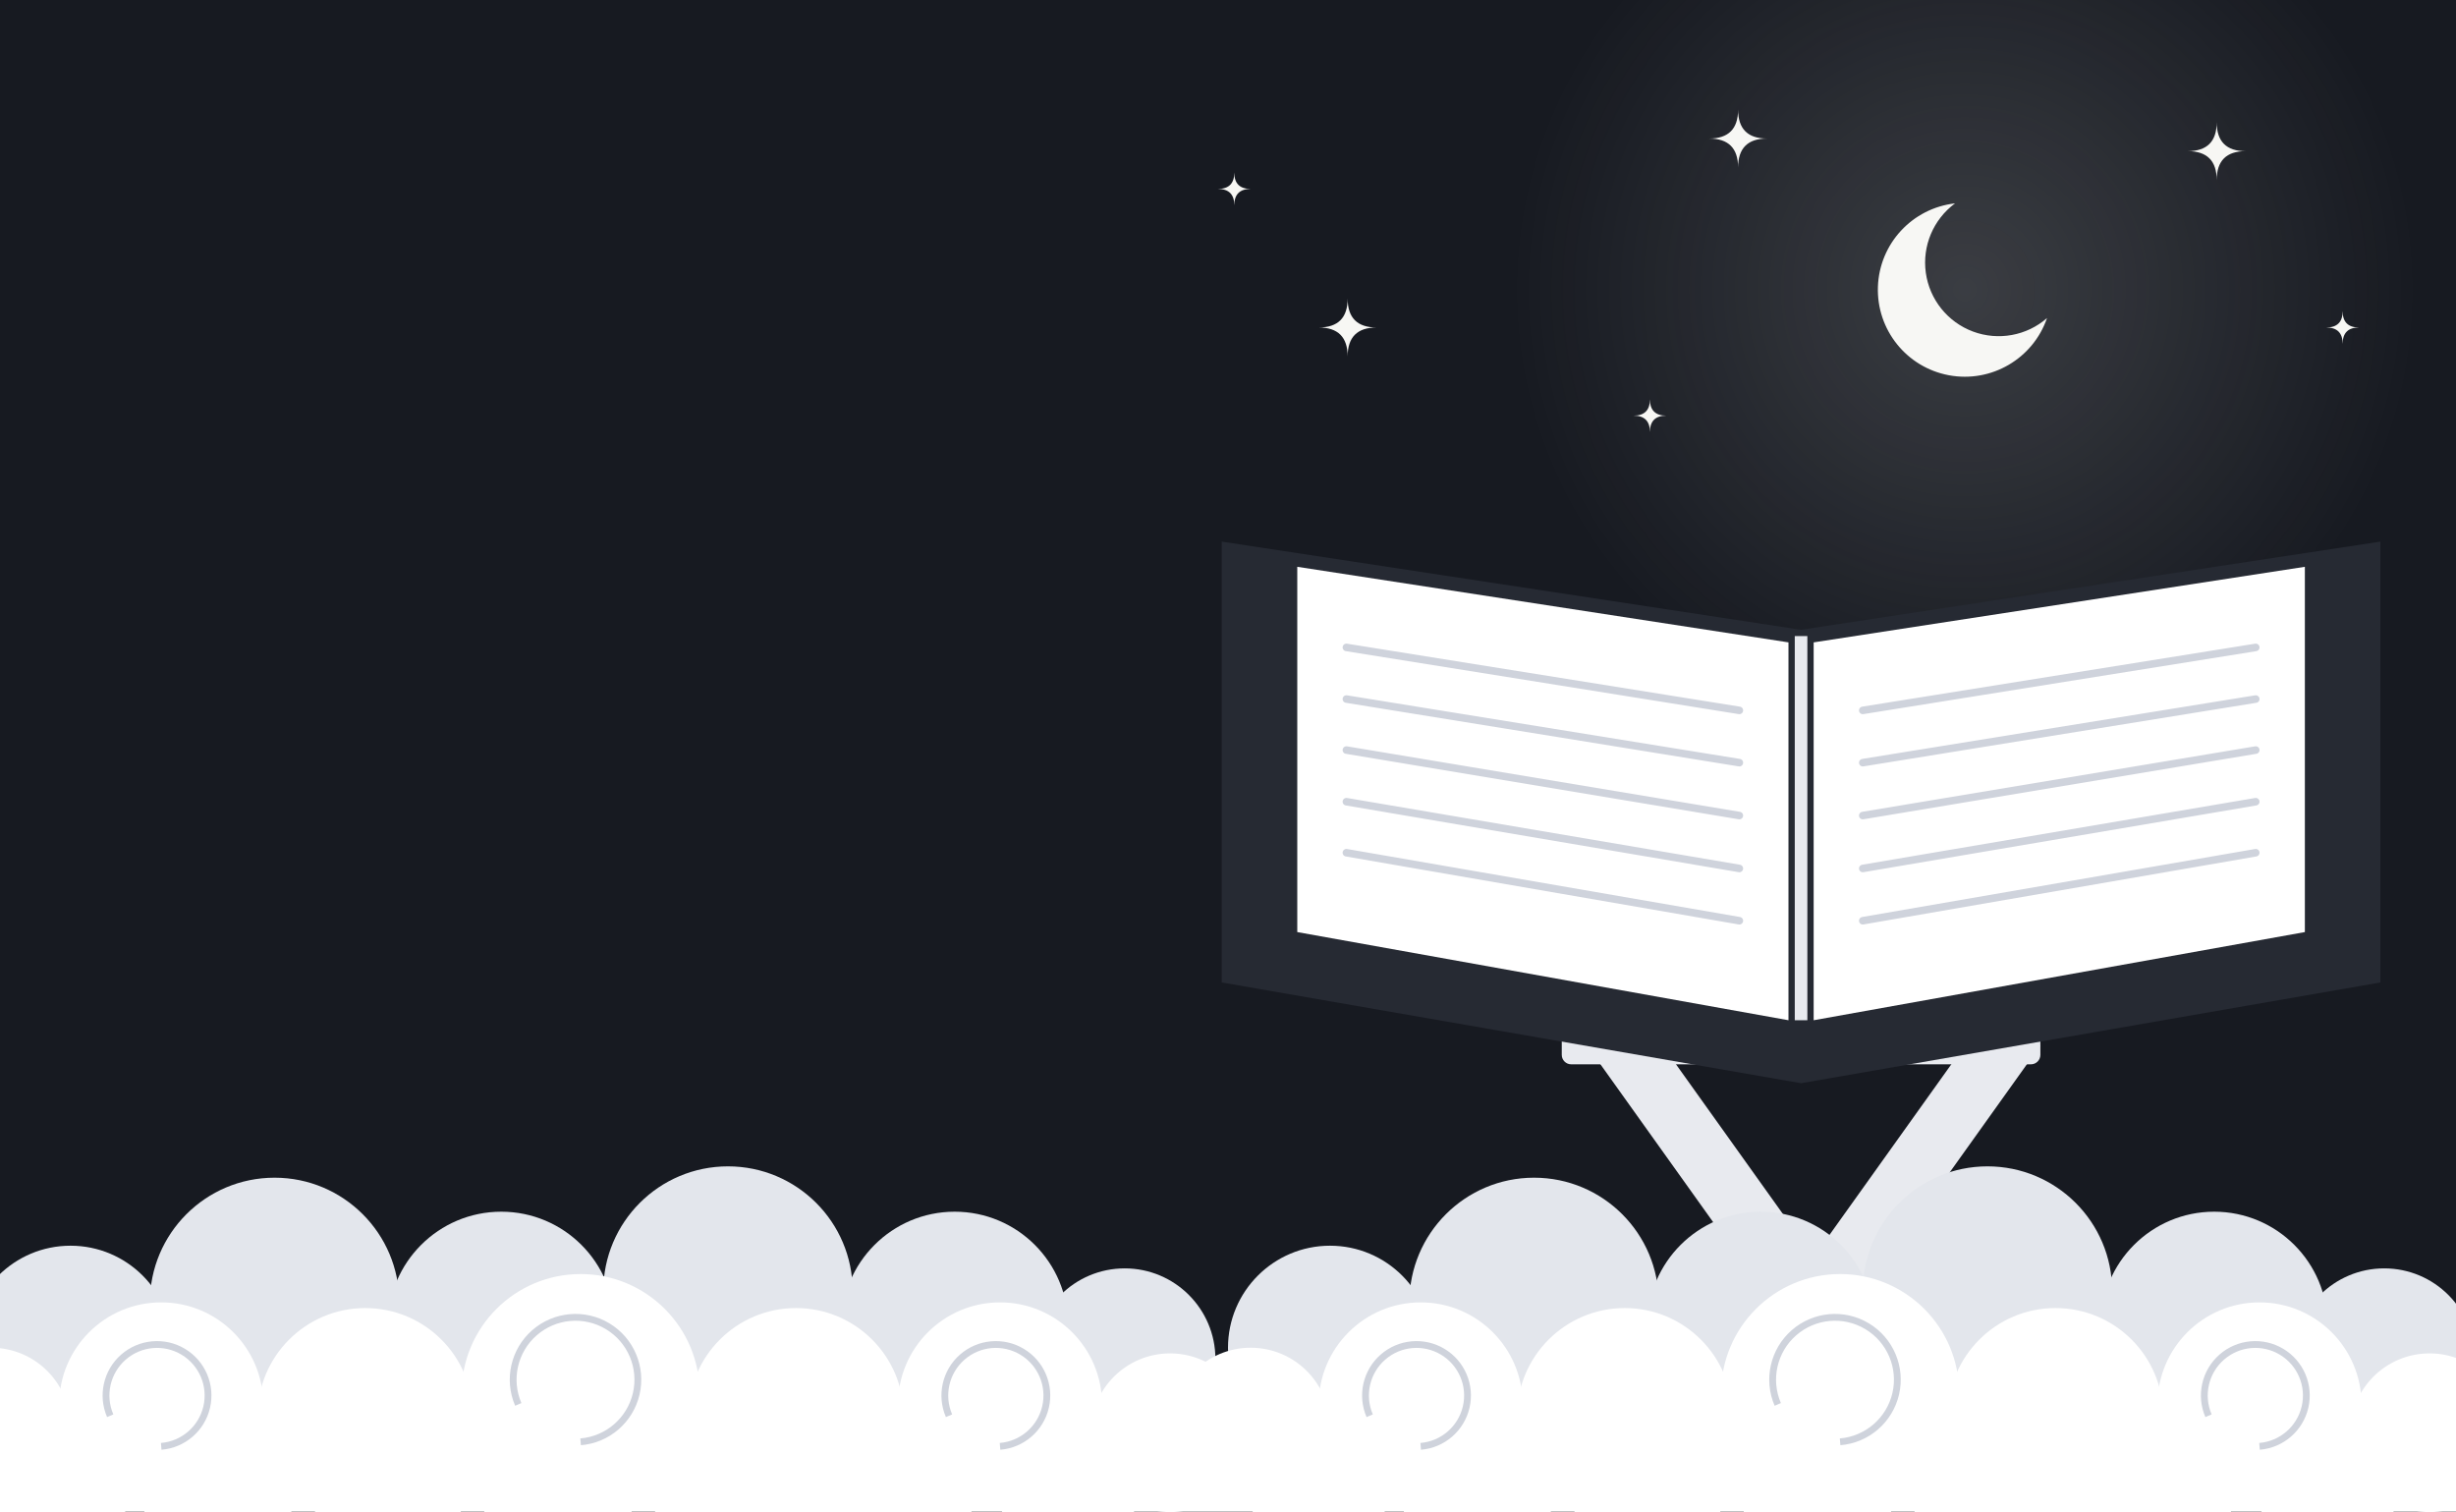
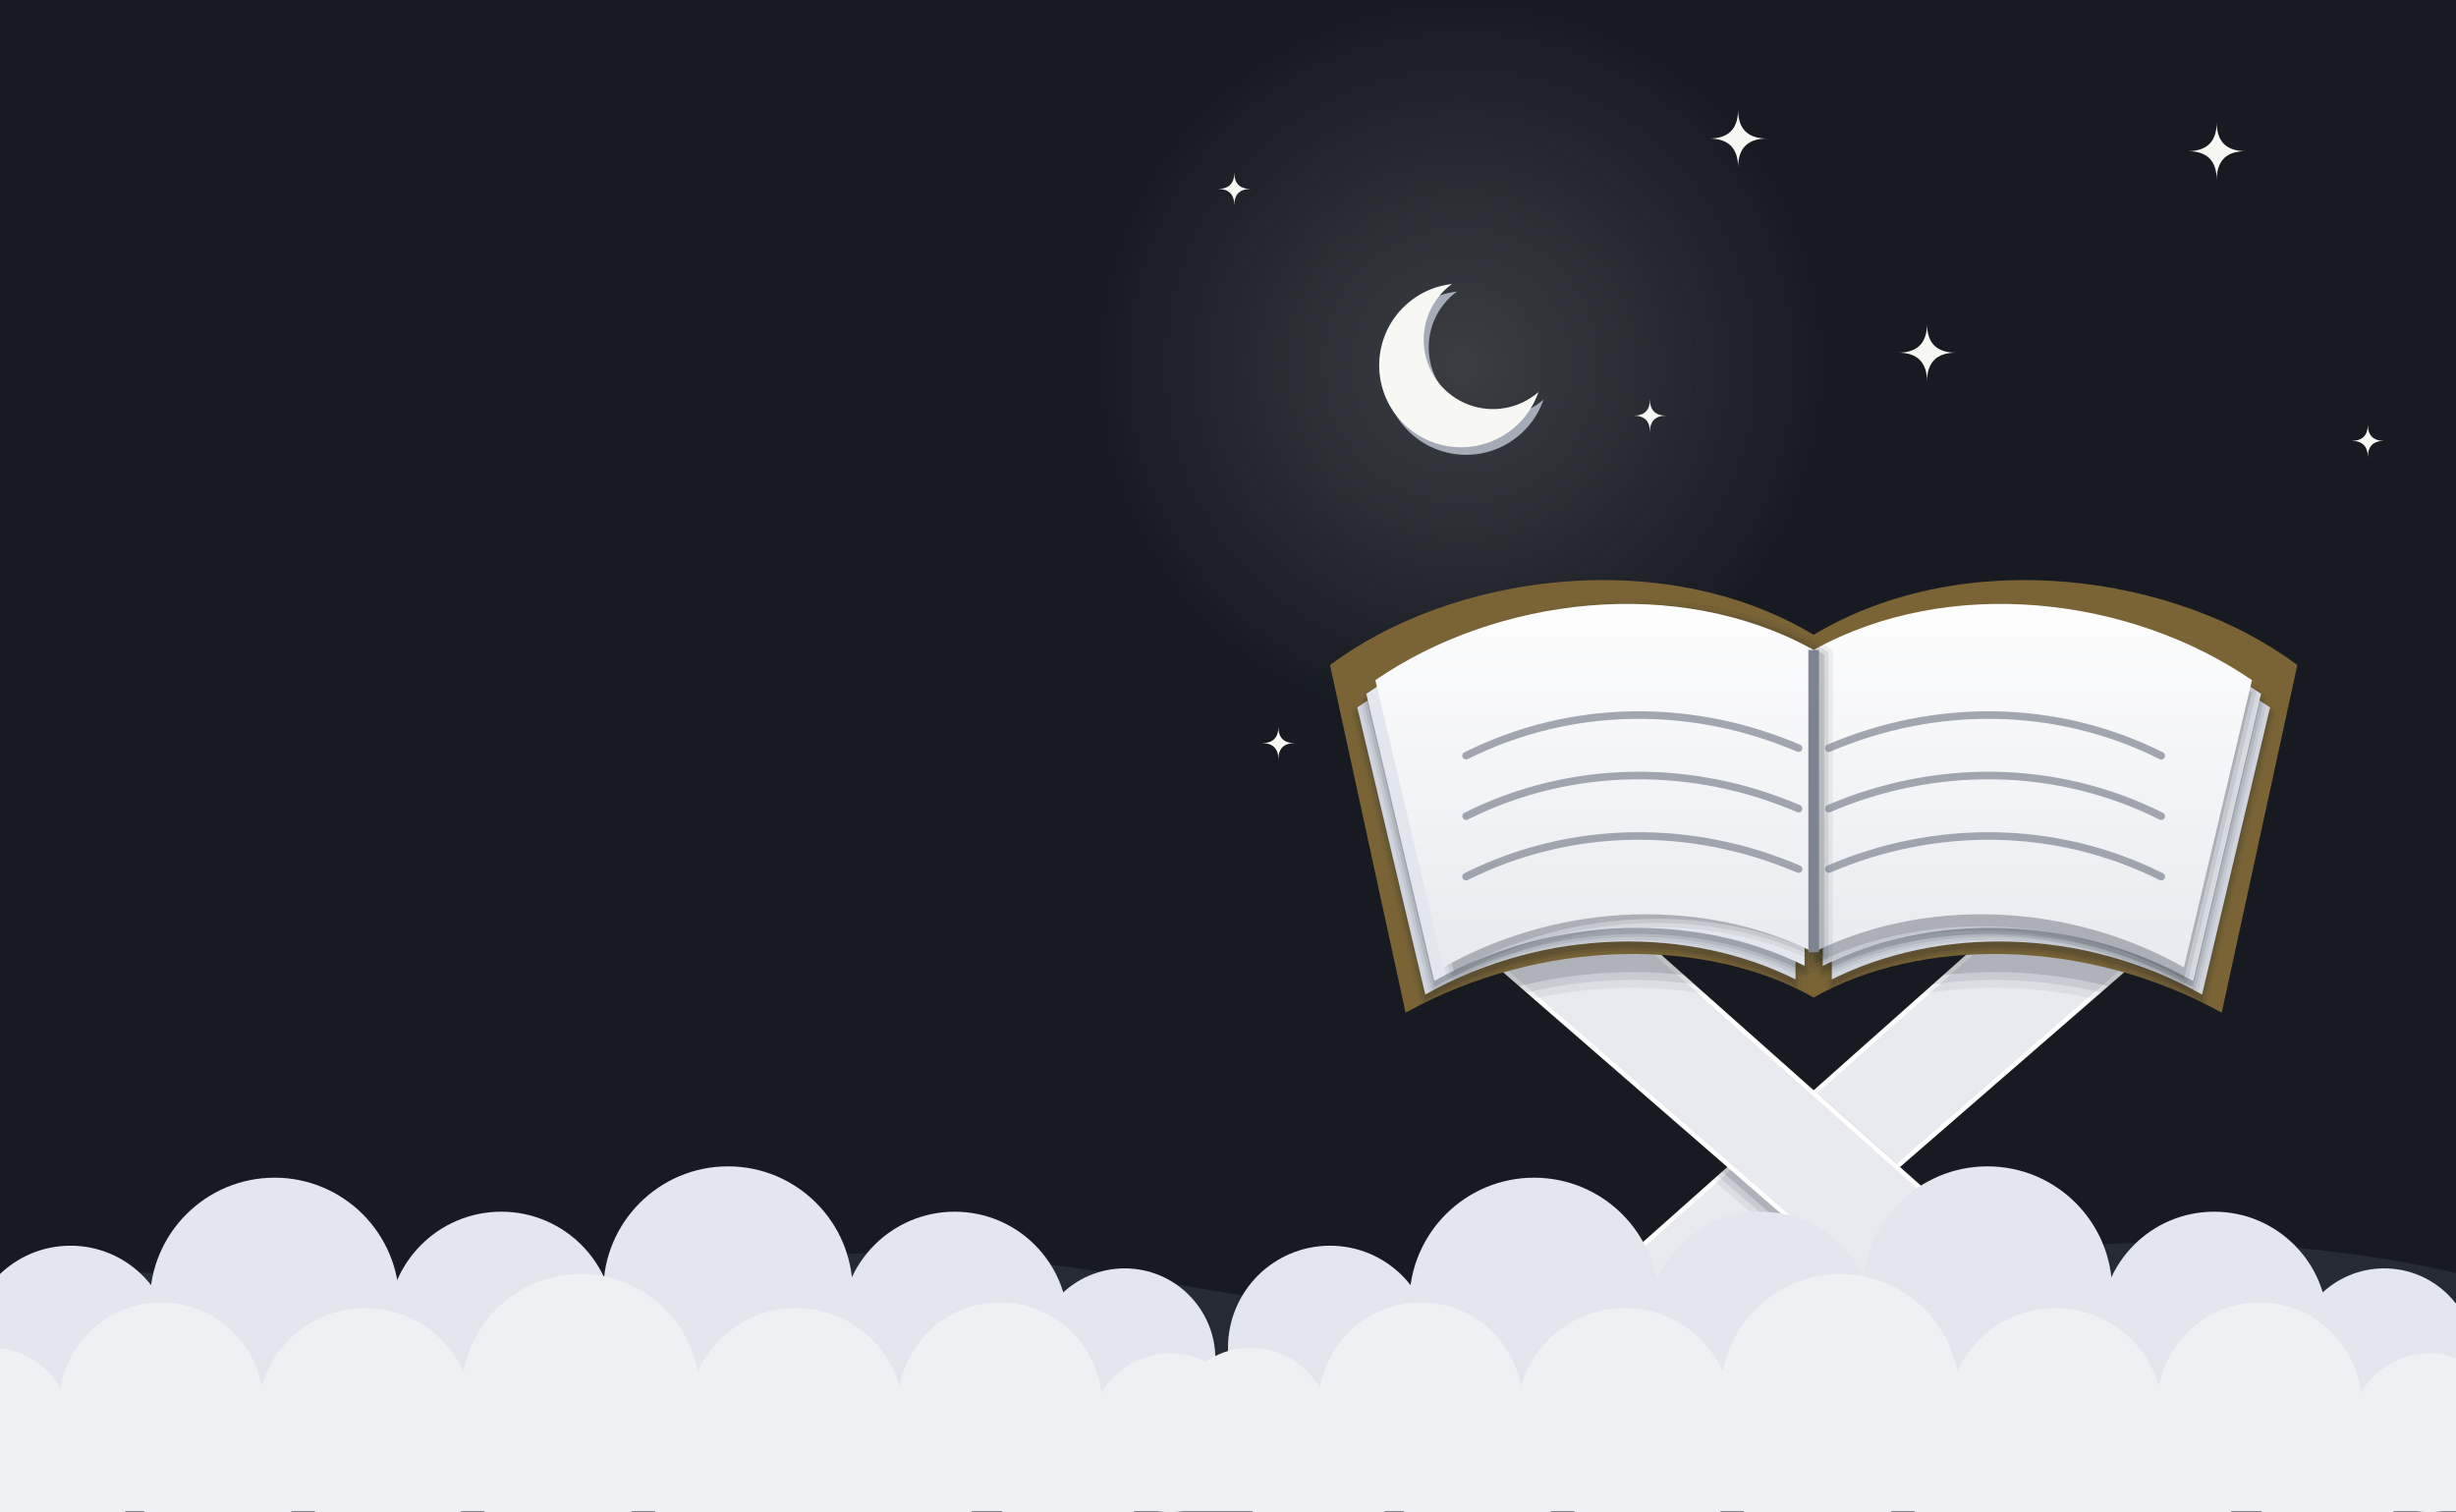
<svg xmlns="http://www.w3.org/2000/svg" viewBox="0 0 390 240" width="390" height="240">
  <rect width="390" height="240" fill="#171a21" />
  <defs>
    <radialGradient id="g">
      <stop offset="0" stop-color="#f7f7f4" stop-opacity="0.16" />
      <stop offset="1" stop-color="#f7f7f4" stop-opacity="0" />
    </radialGradient>
+     <linearGradient id="page" gradientUnits="userSpaceOnUse" x1="0" y1="108" x2="0" y2="160">
+       <stop offset="0" stop-color="#ffffff" />
+       <stop offset="1" stop-color="#e8eaef" />
+     </linearGradient>
  </defs>
-   <circle cx="312" cy="46" r="72" fill="url(#g)" />
-   <path fill="#f7f7f4" transform="translate(295 29) scale(0.531)" d="M29.1 6.2A26 26 0 1 0 56.6 40.5A22 22 0 1 1 29.1 6.2Z" />
-   <path fill="#f7f7f4" d="M196 27.4Q196 30 198.6 30Q196 30 196 32.6Q196 30 193.4 30Q196 30 196 27.4ZM230 93.4Q230 96 232.6 96Q230 96 230 98.6Q230 96 227.4 96Q230 96 230 93.4ZM372 49.4Q372 52 374.6 52Q372 52 372 54.6Q372 52 369.4 52Q372 52 372 49.4ZM262 63.4Q262 66 264.6 66Q262 66 262 68.6Q262 66 259.4 66Q262 66 262 63.4Z" />
-   <path fill="#f7f7f4" d="M352 19.4Q352 24 356.6 24Q352 24 352 28.6Q352 24 347.4 24Q352 24 352 19.4ZM214 47.4Q214 52 218.6 52Q214 52 214 56.6Q214 52 209.4 52Q214 52 214 47.4ZM276 17.4Q276 22 280.6 22Q276 22 276 26.6Q276 22 271.4 22Q276 22 276 17.4Z" />
-   <g transform="translate(-14 0)">
-     <path fill="#e8eaef" d="M266 166L278 166L338 250L326 250Z" />
-     <path fill="#e8eaef" d="M326 166L338 166L278 250L266 250Z" />
-     <rect fill="#e8eaef" x="262" y="162" width="76" height="7" rx="1.5" />
-     <path fill="#262a33" d="M208 86L300 100L392 86V156L300 172L208 156Z" />
-     <path fill="#ffffff" d="M220 90L298 102L298 162L220 148Z" />
-     <path fill="#ffffff" d="M302 102L380 90L380 148L302 162Z" />
-     <path fill="none" stroke="#cfd3dc" stroke-width="1.2" stroke-linecap="round" d="M227.8 102.8L290.2 112.8M372.2 102.8L309.8 112.8M227.8 111L290.2 121.1M372.2 111L309.8 121.1M227.8 119.1L290.2 129.5M372.2 119.1L309.8 129.5M227.8 127.3L290.2 137.9M372.2 127.3L309.8 137.9M227.8 135.4L290.2 146.2M372.2 135.4L309.8 146.2" />
-     <path fill="none" stroke="#e8eaef" stroke-width="2" d="M300 101V162" />
+   <circle cx="232" cy="58" r="58" fill="url(#g)" />
+   <path fill="#f7f7f4" d="M196 27.4Q196 30 198.6 30Q196 30 196 32.6Q196 30 193.4 30Q196 30 196 27.4ZM203 115.4Q203 118 205.6 118Q203 118 203 120.6Q203 118 200.4 118Q203 118 203 115.4ZM376 67.4Q376 70 378.6 70Q376 70 376 72.6Q376 70 373.4 70Q376 70 376 67.4ZM262 63.4Q262 66 264.6 66Q262 66 262 68.6Q262 66 259.4 66Q262 66 262 63.4Z" />
+   <path fill="#f7f7f4" d="M352 19.4Q352 24 356.6 24Q352 24 352 28.6Q352 24 347.4 24Q352 24 352 19.4ZM306 51.4Q306 56 310.6 56Q306 56 306 60.6Q306 56 301.4 56Q306 56 306 51.4ZM276 17.4Q276 22 280.6 22Q276 22 276 26.6Q276 22 271.4 22Q276 22 276 17.4Z" />
+   <path fill="#a6abb8" transform="translate(216.8 43.2) scale(0.5)" d="M29.1 6.2A26 26 0 1 0 56.6 40.5A22 22 0 1 1 29.1 6.2Z" />
+   <path fill="#f7f7f4" transform="translate(216 42) scale(0.5)" d="M29.1 6.2A26 26 0 1 0 56.6 40.5A22 22 0 1 1 29.1 6.2Z" />
+   <path fill="#262a33" transform="translate(390 30) scale(-1 1)" d="M-20 230V178C30 160 80 168 128 178S226 160 276 172S356 164 410 176V230Z" />
+   <g transform="translate(396 -38.4) scale(-1.2 1.2)">
+     <g fill="#171a21" stroke="#171a21" stroke-width="3.2" stroke-linejoin="round" opacity="0.066" transform="translate(0 1.6)">
+       <path d="M44 156L120 222L132 214L60 150Z" />
+     </g>
+     <g fill="#171a21" stroke="#171a21" stroke-width="1.6" stroke-linejoin="round" opacity="0.090" transform="translate(0 1.6)">
+       <path d="M44 156L120 222L132 214L60 150Z" />
+     </g>
+     <g fill="#171a21" stroke="#171a21" stroke-width="0" stroke-linejoin="round" opacity="0.144" transform="translate(0 1.6)">
+       <path d="M44 156L120 222L132 214L60 150Z" />
+     </g>
+     <g fill="#e8eaef" stroke="#ffffff" stroke-width="0.6">
+       <path d="M44 156L120 222L132 214L60 150Z" />
+     </g>
+     <g fill="#171a21" stroke="#171a21" stroke-width="3.2" stroke-linejoin="round" opacity="0.066" transform="translate(0 1.6)">
+       <path d="M136 156L60 222L48 214L120 150Z" />
+     </g>
+     <g fill="#171a21" stroke="#171a21" stroke-width="1.6" stroke-linejoin="round" opacity="0.090" transform="translate(0 1.6)">
+       <path d="M136 156L60 222L48 214L120 150Z" />
+     </g>
+     <g fill="#171a21" stroke="#171a21" stroke-width="0" stroke-linejoin="round" opacity="0.144" transform="translate(0 1.6)">
+       <path d="M136 156L60 222L48 214L120 150Z" />
+     </g>
+     <g fill="#e8eaef" stroke="#ffffff" stroke-width="0.6">
+       <path d="M136 156L60 222L48 214L120 150Z" />
+     </g>
+     <g fill="#171a21" stroke="#171a21" stroke-width="3.2" stroke-linejoin="round" opacity="0.066" transform="translate(0 1.6)">
+       <rect x="30" y="204" width="120" height="10" rx="5" />
+     </g>
+     <g fill="#171a21" stroke="#171a21" stroke-width="1.6" stroke-linejoin="round" opacity="0.090" transform="translate(0 1.6)">
+       <rect x="30" y="204" width="120" height="10" rx="5" />
+     </g>
+     <g fill="#171a21" stroke="#171a21" stroke-width="0" stroke-linejoin="round" opacity="0.144" transform="translate(0 1.6)">
+       <rect x="30" y="204" width="120" height="10" rx="5" />
+     </g>
+     <g fill="#e8eaef" stroke="#ffffff" stroke-width="0.6">
+       <rect x="30" y="204" width="120" height="10" rx="5" />
+     </g>
+     <g fill="#171a21" stroke="#171a21" stroke-width="4.16" stroke-linejoin="round" opacity="0.066" transform="translate(0 2.4)">
+       <path d="M90 116C70 104 42 108 26 120L36 166C54 156 76 156 90 164C104 156 126 156 144 166L154 120C138 108 110 104 90 116Z" />
+     </g>
+     <g fill="#171a21" stroke="#171a21" stroke-width="2.08" stroke-linejoin="round" opacity="0.090" transform="translate(0 2.4)">
+       <path d="M90 116C70 104 42 108 26 120L36 166C54 156 76 156 90 164C104 156 126 156 144 166L154 120C138 108 110 104 90 116Z" />
+     </g>
+     <g fill="#171a21" stroke="#171a21" stroke-width="0" stroke-linejoin="round" opacity="0.144" transform="translate(0 2.4)">
+       <path d="M90 116C70 104 42 108 26 120L36 166C54 156 76 156 90 164C104 156 126 156 144 166L154 120C138 108 110 104 90 116Z" />
+     </g>
+     <g fill="#7a6436">
+       <path d="M90 116C70 104 42 108 26 120L36 166C54 156 76 156 90 164C104 156 126 156 144 166L154 120C138 108 110 104 90 116Z" />
+     </g>
+     <g fill="#171a21" stroke="#171a21" stroke-width="1.6" stroke-linejoin="round" opacity="0.066" transform="translate(0 0.8)">
+       <g transform="translate(-2.4 3.6)">
+         <path d="M90 118C72 108 48 111 32 122L41 160C57 151 76 151 90 158Z" />
+       </g>
+     </g>
+     <g fill="#171a21" stroke="#171a21" stroke-width="0.8" stroke-linejoin="round" opacity="0.090" transform="translate(0 0.8)">
+       <g transform="translate(-2.4 3.6)">
+         <path d="M90 118C72 108 48 111 32 122L41 160C57 151 76 151 90 158Z" />
+       </g>
+     </g>
+     <g fill="#171a21" stroke="#171a21" stroke-width="0" stroke-linejoin="round" opacity="0.144" transform="translate(0 0.8)">
+       <g transform="translate(-2.4 3.6)">
+         <path d="M90 118C72 108 48 111 32 122L41 160C57 151 76 151 90 158Z" />
+       </g>
+     </g>
+     <g fill="#cfd3dc">
+       <g transform="translate(-2.4 3.6)">
+         <path d="M90 118C72 108 48 111 32 122L41 160C57 151 76 151 90 158Z" />
+       </g>
+     </g>
+     <g fill="#171a21" stroke="#171a21" stroke-width="1.6" stroke-linejoin="round" opacity="0.066" transform="translate(0 0.8)">
+       <g transform="translate(2.4 3.6)">
+         <path d="M90 118C108 108 132 111 148 122L139 160C123 151 104 151 90 158Z" />
+       </g>
+     </g>
+     <g fill="#171a21" stroke="#171a21" stroke-width="0.8" stroke-linejoin="round" opacity="0.090" transform="translate(0 0.8)">
+       <g transform="translate(2.4 3.6)">
+         <path d="M90 118C108 108 132 111 148 122L139 160C123 151 104 151 90 158Z" />
+       </g>
+     </g>
+     <g fill="#171a21" stroke="#171a21" stroke-width="0" stroke-linejoin="round" opacity="0.144" transform="translate(0 0.8)">
+       <g transform="translate(2.4 3.6)">
+         <path d="M90 118C108 108 132 111 148 122L139 160C123 151 104 151 90 158Z" />
+       </g>
+     </g>
+     <g fill="#cfd3dc">
+       <g transform="translate(2.4 3.6)">
+         <path d="M90 118C108 108 132 111 148 122L139 160C123 151 104 151 90 158Z" />
+       </g>
+     </g>
+     <g fill="#171a21" stroke="#171a21" stroke-width="1.6" stroke-linejoin="round" opacity="0.066" transform="translate(0 0.8)">
+       <g transform="translate(-1.2 1.8)">
+         <path d="M90 118C72 108 48 111 32 122L41 160C57 151 76 151 90 158Z" />
+       </g>
+     </g>
+     <g fill="#171a21" stroke="#171a21" stroke-width="0.8" stroke-linejoin="round" opacity="0.090" transform="translate(0 0.8)">
+       <g transform="translate(-1.2 1.8)">
+         <path d="M90 118C72 108 48 111 32 122L41 160C57 151 76 151 90 158Z" />
+       </g>
+     </g>
+     <g fill="#171a21" stroke="#171a21" stroke-width="0" stroke-linejoin="round" opacity="0.144" transform="translate(0 0.8)">
+       <g transform="translate(-1.2 1.8)">
+         <path d="M90 118C72 108 48 111 32 122L41 160C57 151 76 151 90 158Z" />
+       </g>
+     </g>
+     <g fill="#e3e6ec">
+       <g transform="translate(-1.2 1.8)">
+         <path d="M90 118C72 108 48 111 32 122L41 160C57 151 76 151 90 158Z" />
+       </g>
+     </g>
+     <g fill="#171a21" stroke="#171a21" stroke-width="1.6" stroke-linejoin="round" opacity="0.066" transform="translate(0 0.8)">
+       <g transform="translate(1.2 1.8)">
+         <path d="M90 118C108 108 132 111 148 122L139 160C123 151 104 151 90 158Z" />
+       </g>
+     </g>
+     <g fill="#171a21" stroke="#171a21" stroke-width="0.8" stroke-linejoin="round" opacity="0.090" transform="translate(0 0.8)">
+       <g transform="translate(1.2 1.8)">
+         <path d="M90 118C108 108 132 111 148 122L139 160C123 151 104 151 90 158Z" />
+       </g>
+     </g>
+     <g fill="#171a21" stroke="#171a21" stroke-width="0" stroke-linejoin="round" opacity="0.144" transform="translate(0 0.8)">
+       <g transform="translate(1.2 1.8)">
+         <path d="M90 118C108 108 132 111 148 122L139 160C123 151 104 151 90 158Z" />
+       </g>
+     </g>
+     <g fill="#e3e6ec">
+       <g transform="translate(1.2 1.8)">
+         <path d="M90 118C108 108 132 111 148 122L139 160C123 151 104 151 90 158Z" />
+       </g>
+     </g>
+     <g fill="#171a21" stroke="#171a21" stroke-width="2.24" stroke-linejoin="round" opacity="0.066" transform="translate(0 1.6)">
+       <path d="M90 118C72 108 48 111 32 122L41 160C57 151 76 151 90 158Z" />
+     </g>
+     <g fill="#171a21" stroke="#171a21" stroke-width="1.12" stroke-linejoin="round" opacity="0.090" transform="translate(0 1.6)">
+       <path d="M90 118C72 108 48 111 32 122L41 160C57 151 76 151 90 158Z" />
+     </g>
+     <g fill="#171a21" stroke="#171a21" stroke-width="0" stroke-linejoin="round" opacity="0.144" transform="translate(0 1.6)">
+       <path d="M90 118C72 108 48 111 32 122L41 160C57 151 76 151 90 158Z" />
+     </g>
+     <g fill="url(#page)">
+       <path d="M90 118C72 108 48 111 32 122L41 160C57 151 76 151 90 158Z" />
+     </g>
+     <g fill="#171a21" stroke="#171a21" stroke-width="2.24" stroke-linejoin="round" opacity="0.066" transform="translate(-1.4 0.6)">
+       <path d="M90 118C108 108 132 111 148 122L139 160C123 151 104 151 90 158Z" />
+     </g>
+     <g fill="#171a21" stroke="#171a21" stroke-width="1.12" stroke-linejoin="round" opacity="0.090" transform="translate(-1.4 0.6)">
+       <path d="M90 118C108 108 132 111 148 122L139 160C123 151 104 151 90 158Z" />
+     </g>
+     <g fill="#171a21" stroke="#171a21" stroke-width="0" stroke-linejoin="round" opacity="0.144" transform="translate(-1.4 0.6)">
+       <path d="M90 118C108 108 132 111 148 122L139 160C123 151 104 151 90 158Z" />
+     </g>
+     <g fill="url(#page)">
+       <path d="M90 118C108 108 132 111 148 122L139 160C123 151 104 151 90 158Z" />
+     </g>
+     <g fill="none" stroke="#7d8391" stroke-width="1" stroke-linecap="round" opacity="0.7">
+       <path d="M44 132C58 125 74 125 88 131" />
+       <path d="M92 131C106 125 122 125 136 132" />
+       <path d="M44 140C58 133 74 133 88 139" />
+       <path d="M92 139C106 133 122 133 136 140" />
+       <path d="M44 148C58 141 74 141 88 147" />
+       <path d="M92 147C106 141 122 141 136 148" />
+     </g>
+     <path fill="none" stroke="#7d8391" stroke-width="1.4" d="M90 118V158" />
  </g>
  <g fill="#e3e6ec">
    <g transform="translate(-14 178) scale(0.9)">
      <circle cx="28" cy="40" r="18" />
      <circle cx="64" cy="32" r="22" />
      <circle cx="104" cy="36" r="20" />
      <circle cx="144" cy="30" r="22" />
      <circle cx="184" cy="36" r="20" />
      <circle cx="214" cy="42" r="16" />
    </g>
    <g transform="translate(186 178) scale(0.9)">
      <circle cx="28" cy="40" r="18" />
      <circle cx="64" cy="32" r="22" />
      <circle cx="104" cy="36" r="20" />
      <circle cx="144" cy="30" r="22" />
      <circle cx="184" cy="36" r="20" />
      <circle cx="214" cy="42" r="16" />
    </g>
    <g transform="translate(386 178) scale(0.9)">
      <circle cx="28" cy="40" r="18" />
      <circle cx="64" cy="32" r="22" />
      <circle cx="104" cy="36" r="20" />
      <circle cx="144" cy="30" r="22" />
      <circle cx="184" cy="36" r="20" />
      <circle cx="214" cy="42" r="16" />
    </g>
  </g>
-   <g fill="#ffffff">
+   <g fill="#eef0f4">
    <g transform="translate(-14 178) scale(0.9)">
      <rect x="16" y="50" width="204" height="18" />
      <circle cx="14" cy="54" r="14" />
      <circle cx="44" cy="50" r="18" />
      <circle cx="80" cy="52" r="19" />
      <circle cx="118" cy="48" r="21" />
      <circle cx="156" cy="52" r="19" />
      <circle cx="192" cy="50" r="18" />
      <circle cx="222" cy="55" r="14" />
      <circle cx="26" cy="66" r="12" />
      <circle cx="54" cy="68" r="13" />
      <circle cx="84" cy="67" r="13" />
      <circle cx="114" cy="69" r="13" />
      <circle cx="144" cy="67" r="13" />
      <circle cx="174" cy="68" r="13" />
      <circle cx="204" cy="66" r="12" />
    </g>
    <g transform="translate(186 178) scale(0.9)">
      <rect x="16" y="50" width="204" height="18" />
      <circle cx="14" cy="54" r="14" />
      <circle cx="44" cy="50" r="18" />
      <circle cx="80" cy="52" r="19" />
      <circle cx="118" cy="48" r="21" />
      <circle cx="156" cy="52" r="19" />
      <circle cx="192" cy="50" r="18" />
      <circle cx="222" cy="55" r="14" />
      <circle cx="26" cy="66" r="12" />
      <circle cx="54" cy="68" r="13" />
      <circle cx="84" cy="67" r="13" />
      <circle cx="114" cy="69" r="13" />
      <circle cx="144" cy="67" r="13" />
      <circle cx="174" cy="68" r="13" />
      <circle cx="204" cy="66" r="12" />
    </g>
    <g transform="translate(386 178) scale(0.9)">
      <rect x="16" y="50" width="204" height="18" />
      <circle cx="14" cy="54" r="14" />
      <circle cx="44" cy="50" r="18" />
      <circle cx="80" cy="52" r="19" />
      <circle cx="118" cy="48" r="21" />
      <circle cx="156" cy="52" r="19" />
      <circle cx="192" cy="50" r="18" />
      <circle cx="222" cy="55" r="14" />
      <circle cx="26" cy="66" r="12" />
      <circle cx="54" cy="68" r="13" />
      <circle cx="84" cy="67" r="13" />
      <circle cx="114" cy="69" r="13" />
      <circle cx="144" cy="67" r="13" />
      <circle cx="174" cy="68" r="13" />
      <circle cx="204" cy="66" r="12" />
    </g>
    <rect x="0" y="236" width="390" height="4" transform="scale(1)" />
  </g>
-   <g fill="none" stroke="#cfd3dc" stroke-width="1.2">
-     <g transform="translate(-14 178) scale(0.9)">
-       <path d="M35 52a9 9 0 1 1 9 5.4" />
-       <path d="M107 50a11 11 0 1 1 11 6.6" />
-       <path d="M183 52a9 9 0 1 1 9 5.4" />
-     </g>
-     <g transform="translate(186 178) scale(0.9)">
-       <path d="M35 52a9 9 0 1 1 9 5.4" />
-       <path d="M107 50a11 11 0 1 1 11 6.6" />
-       <path d="M183 52a9 9 0 1 1 9 5.4" />
-     </g>
-     <g transform="translate(386 178) scale(0.9)">
-       <path d="M35 52a9 9 0 1 1 9 5.4" />
-       <path d="M107 50a11 11 0 1 1 11 6.6" />
-       <path d="M183 52a9 9 0 1 1 9 5.4" />
-     </g>
-   </g>
</svg>
